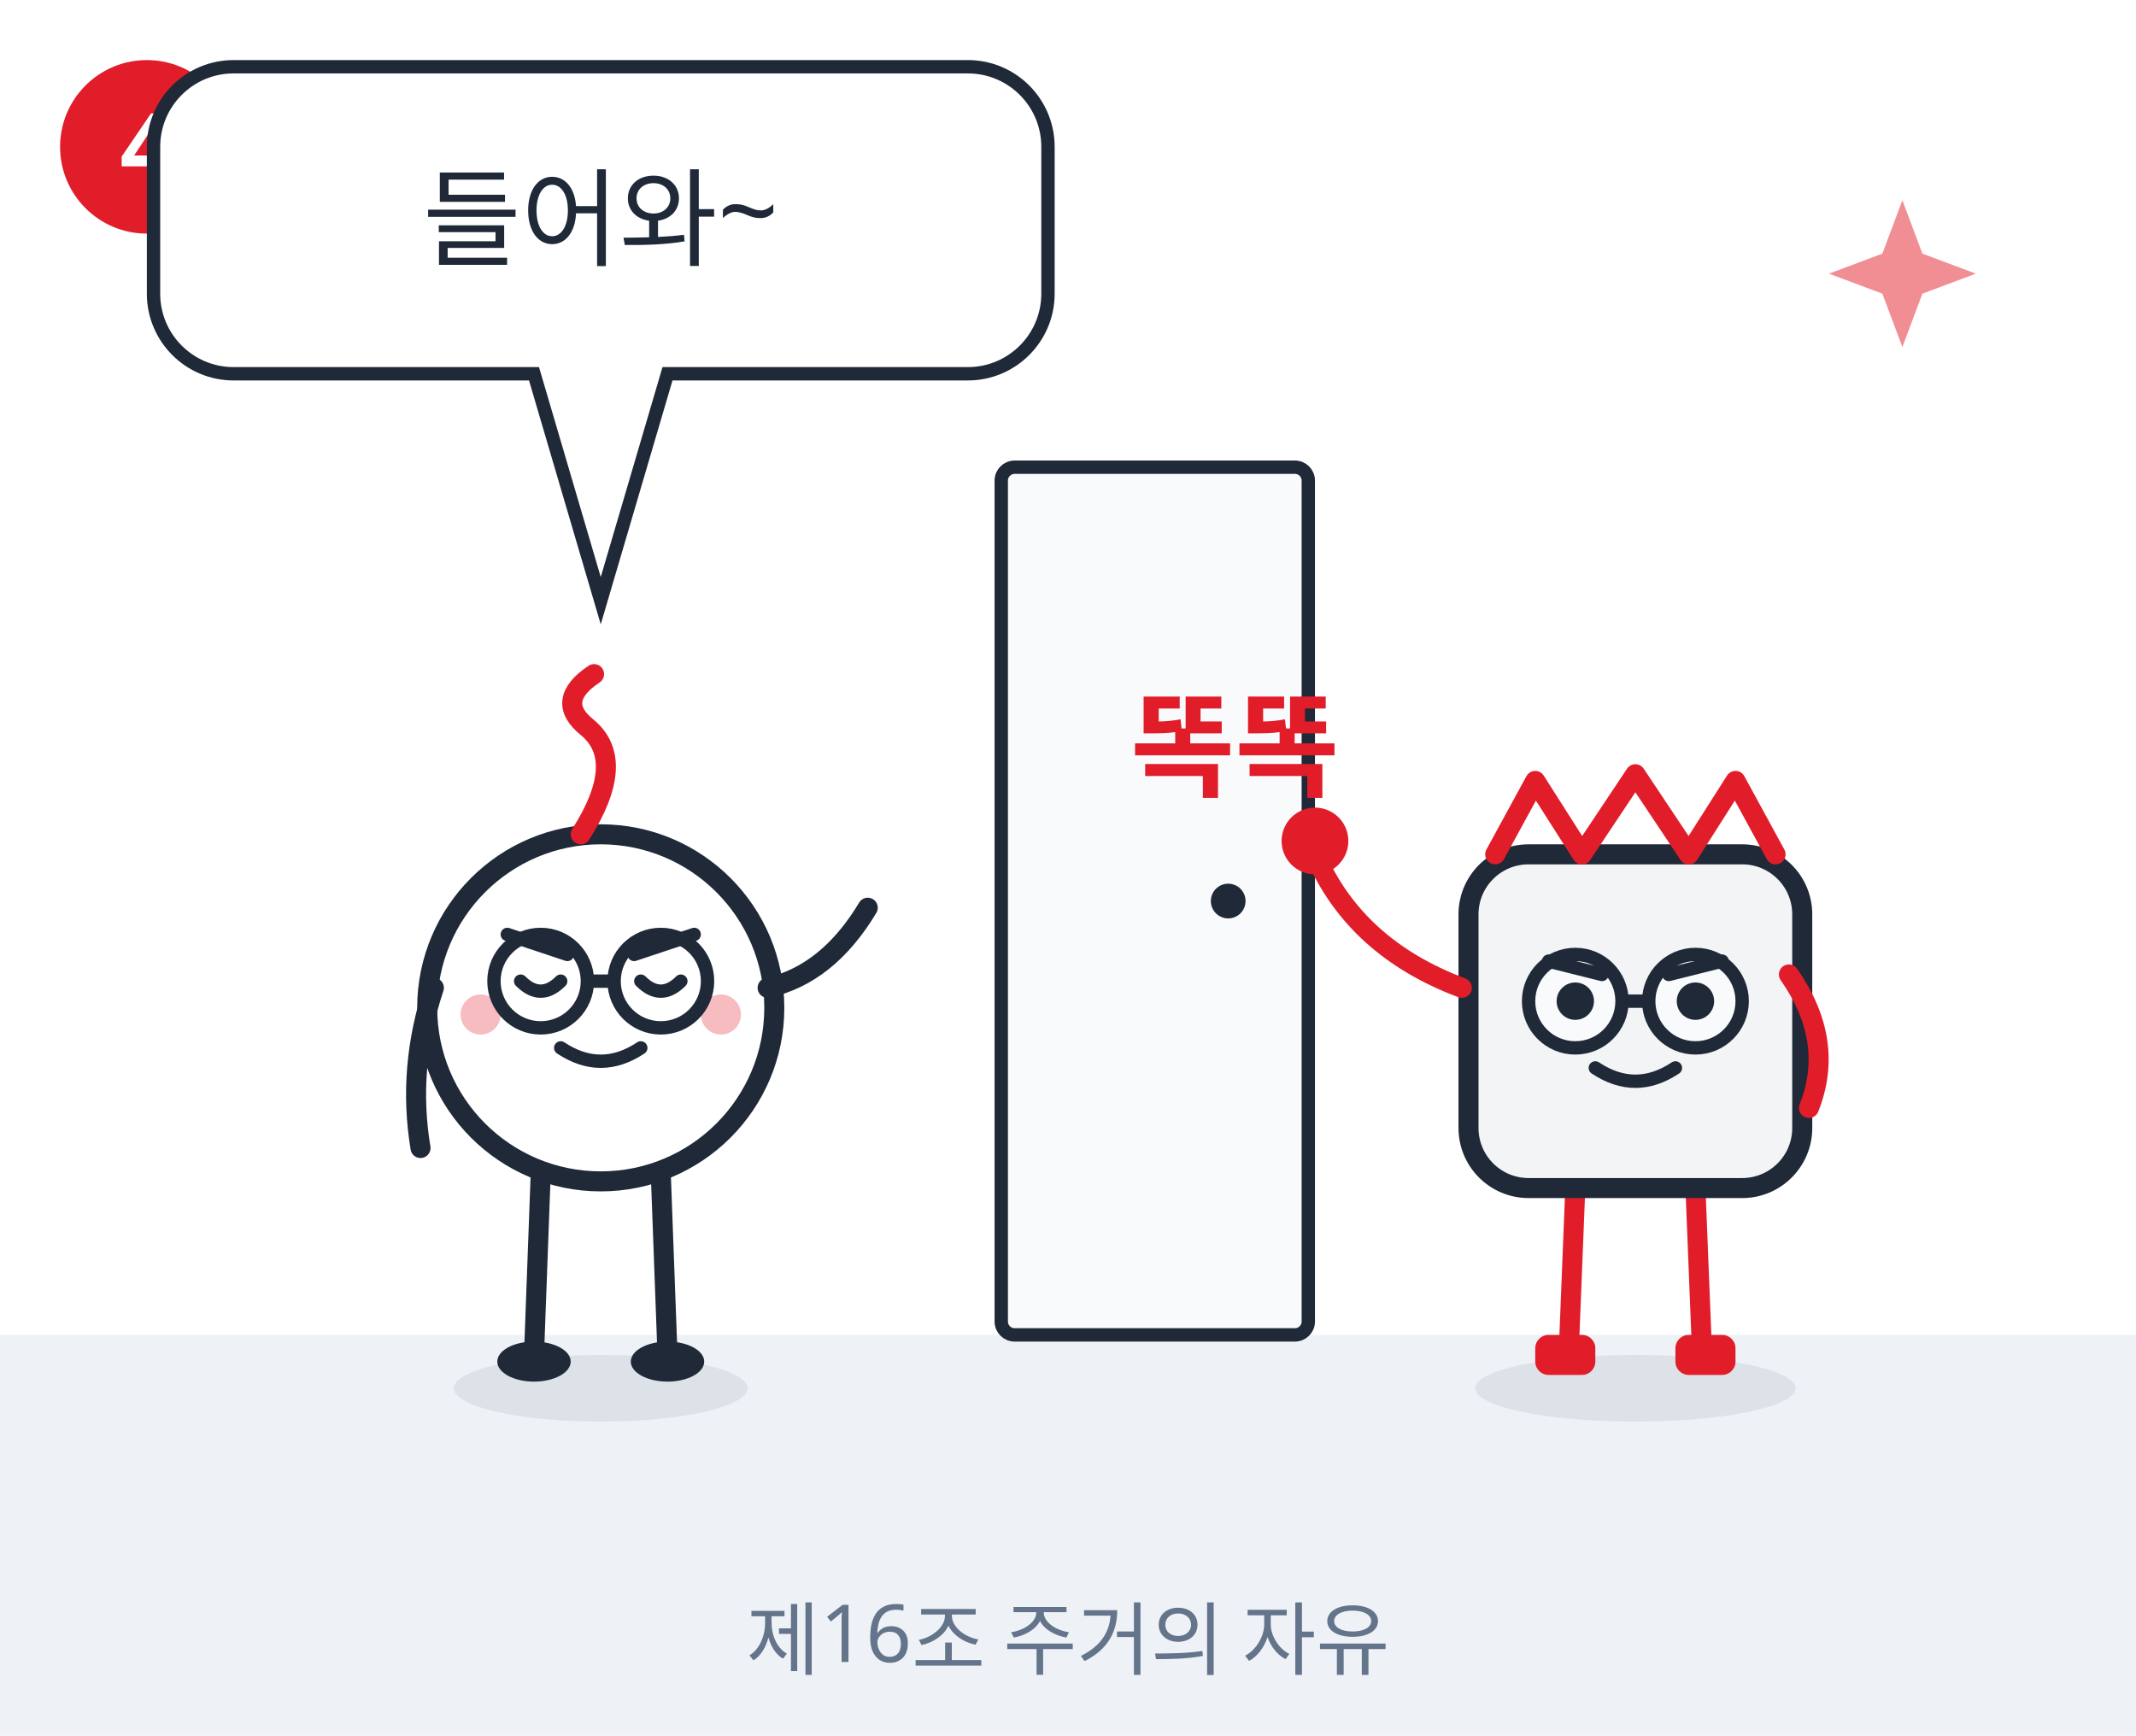
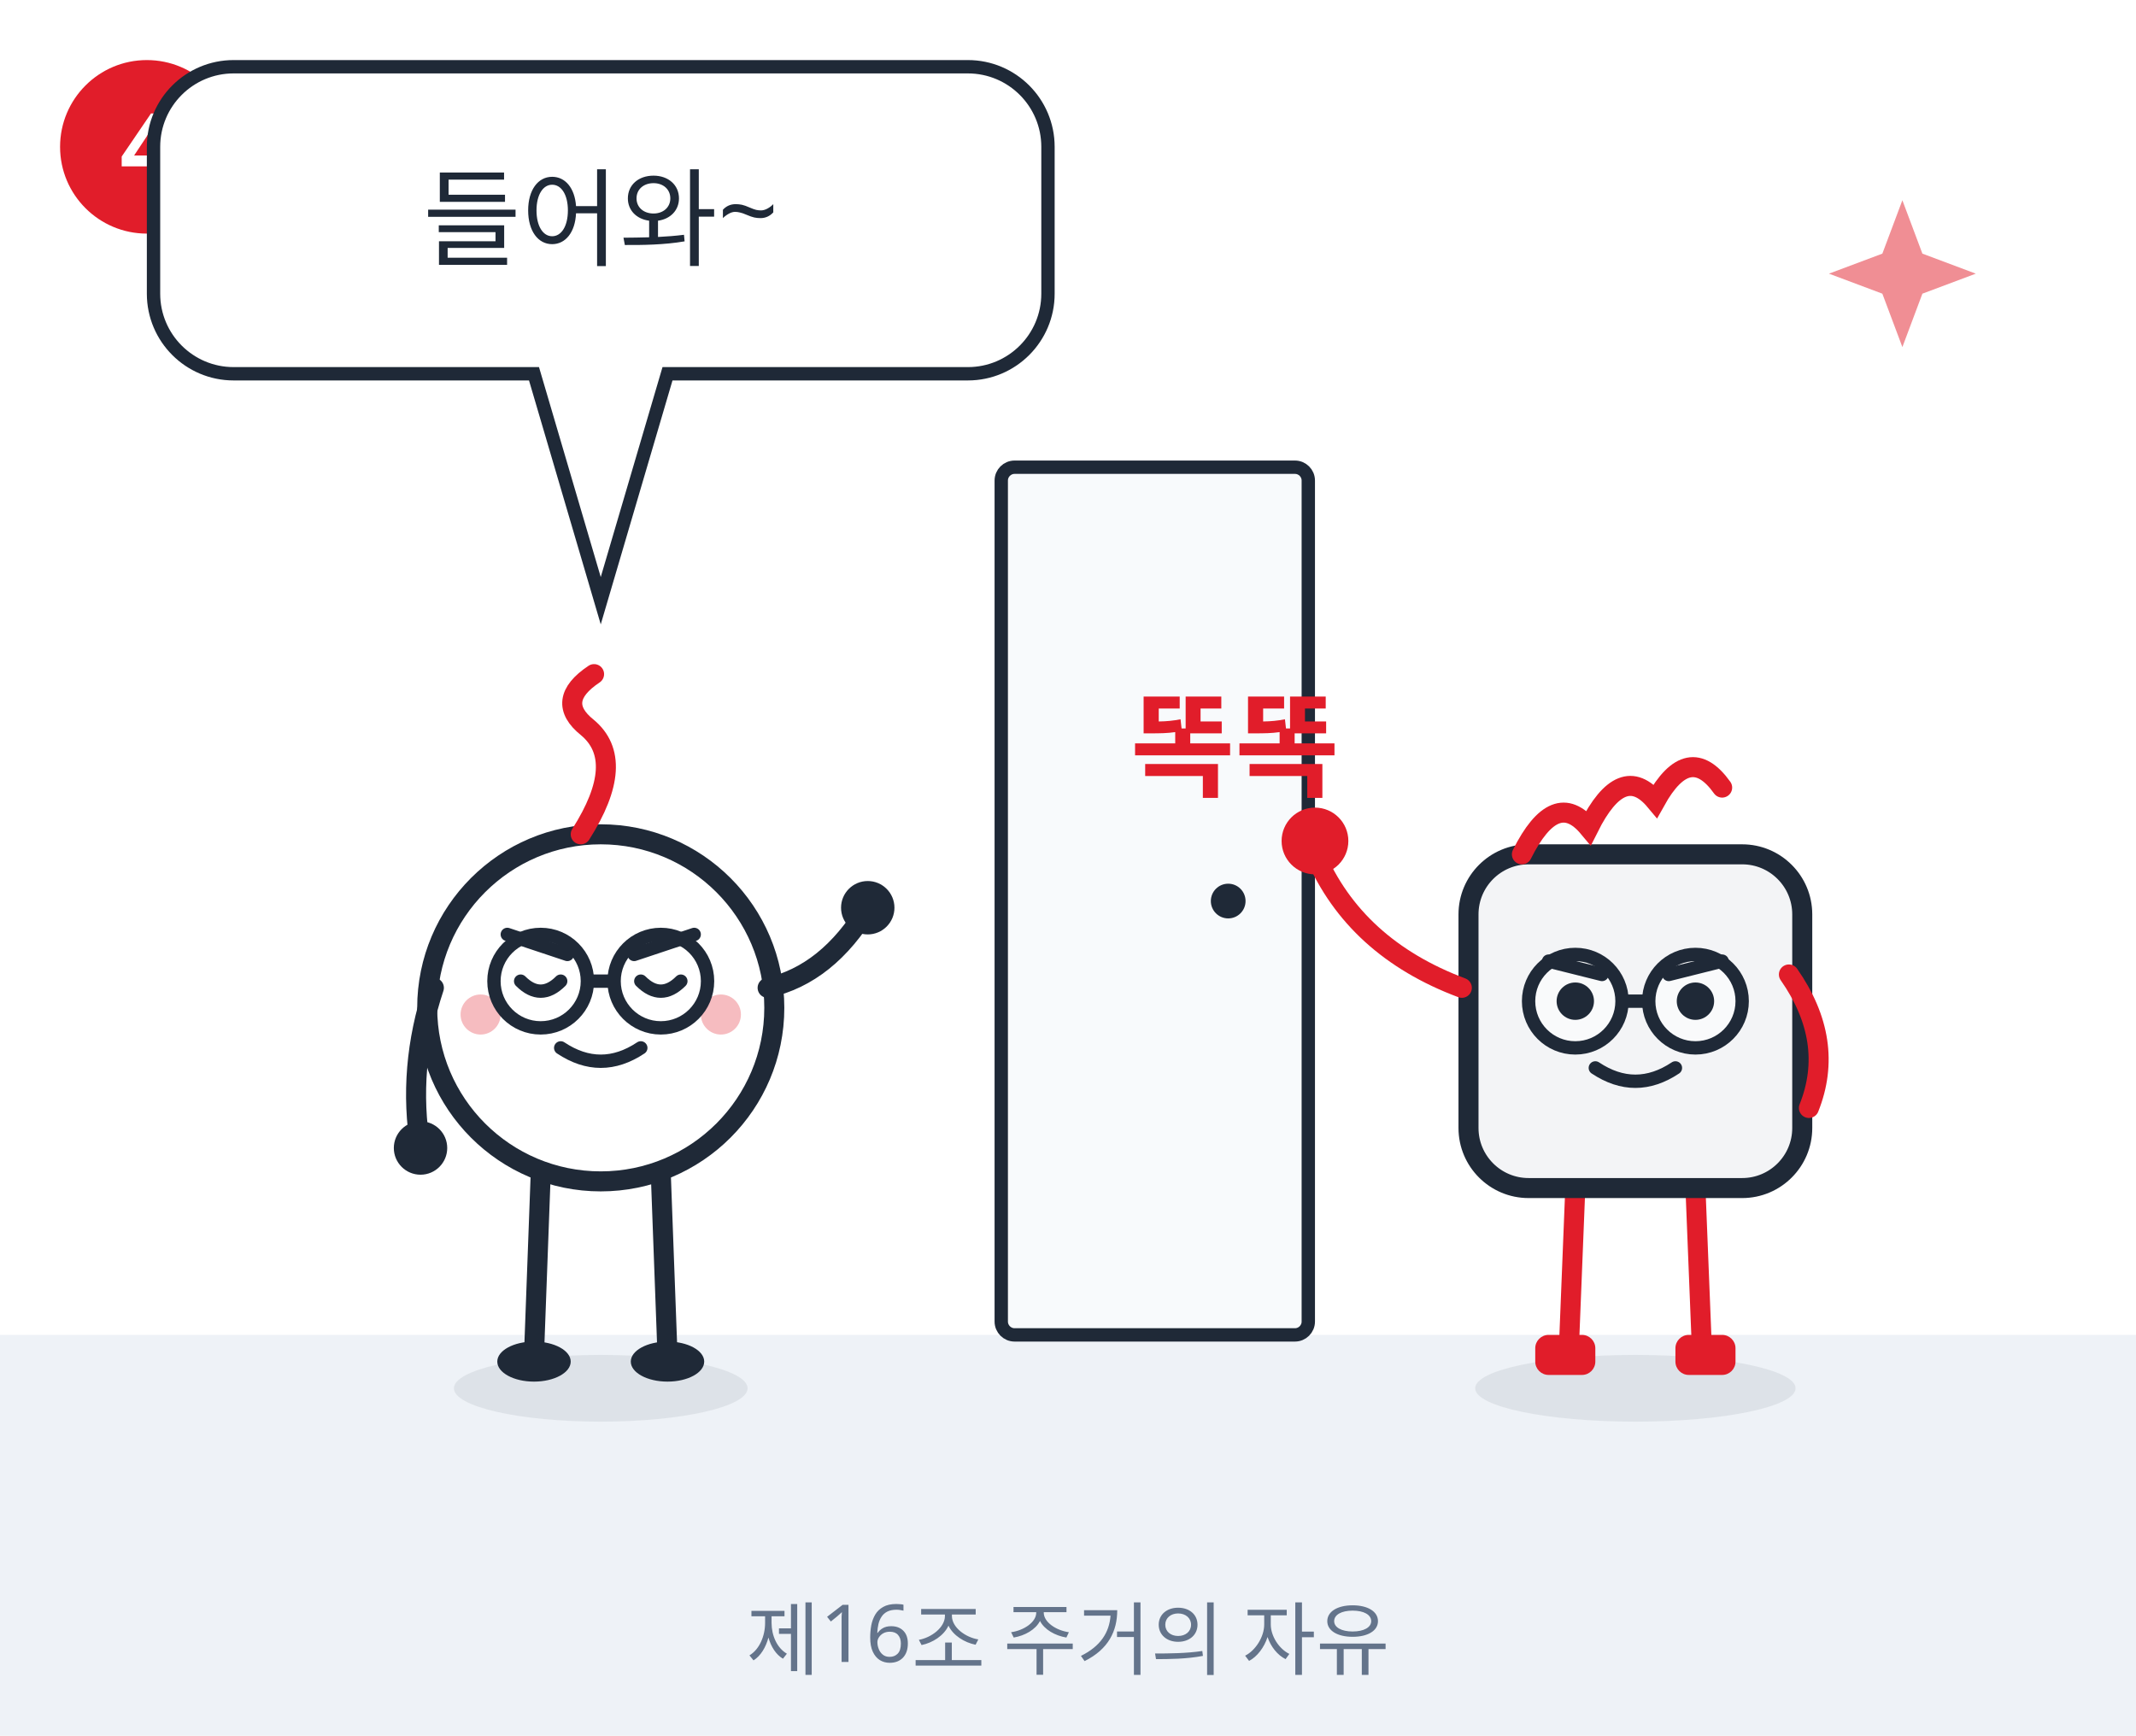
<svg xmlns="http://www.w3.org/2000/svg" viewBox="0 0 320 260" role="img" aria-label="네모가 문을 두드리고 동그라미가 웃으며 들어오라고 반기는 장면">
  <rect width="320" height="260" fill="#ffffff" />
  <rect y="200" width="320" height="60" fill="#eef2f7" />
  <path d="M 285,30 L 288,38 L 296,41 L 288,44 L 285,52 L 282,44 L 274,41 L 282,38 Z" fill="#e11d2a" opacity="0.5" />
  <rect x="150" y="70" width="46" height="130" rx="2" fill="#f8fafc" stroke="#1f2937" stroke-width="2" />
  <circle cx="184" cy="135" r="2.6" fill="#1f2937" />
  <circle cx="22" cy="22" r="13" fill="#e11d2a" />
  <text x="22" y="27" text-anchor="middle" font-family="'Pretendard', sans-serif" font-size="14" font-weight="bold" fill="#ffffff">4</text>
  <text x="185" y="118" text-anchor="middle" font-family="'Pretendard', sans-serif" font-size="17" font-weight="bold" fill="#e11d2a">똑똑</text>
  <g transform="translate(90,206)">
    <ellipse cx="0" cy="2" rx="22" ry="5" fill="#1f2937" opacity="0.08" />
    <line x1="-9" y1="-30" x2="-10" y2="-3" stroke="#1f2937" stroke-width="3" stroke-linecap="round" />
    <line x1="9" y1="-30" x2="10" y2="-3" stroke="#1f2937" stroke-width="3" stroke-linecap="round" />
    <ellipse cx="-10" cy="-2" rx="5.5" ry="3" fill="#1f2937" />
    <ellipse cx="10" cy="-2" rx="5.5" ry="3" fill="#1f2937" />
    <circle cx="0" cy="-55" r="26" fill="#ffffff" stroke="#1f2937" stroke-width="3" />
    <path d="M -3,-81 Q 4,-92 -2,-97 Q -7,-101 -1,-105" stroke="#e11d2a" stroke-width="3" stroke-linecap="round" fill="none" />
    <path d="M -25,-58 Q -29,-46 -27,-34" stroke="#1f2937" stroke-width="3" stroke-linecap="round" fill="none" />
+     <circle cx="-27" cy="-34" r="4" fill="#1f2937" />
    <path d="M 25,-58 Q 34,-60 40,-70" stroke="#1f2937" stroke-width="3" stroke-linecap="round" fill="none" />
+     <circle cx="40" cy="-70" r="4" fill="#1f2937" />
    <circle cx="-18" cy="-54" r="3" fill="#e11d2a" opacity="0.3" />
    <circle cx="18" cy="-54" r="3" fill="#e11d2a" opacity="0.3" />
    <circle cx="-9" cy="-59" r="7" fill="#ffffff" fill-opacity="0.5" stroke="#1f2937" stroke-width="2" />
    <circle cx="9" cy="-59" r="7" fill="#ffffff" fill-opacity="0.5" stroke="#1f2937" stroke-width="2" />
    <line x1="-2" y1="-59" x2="2" y2="-59" stroke="#1f2937" stroke-width="2" />
    <path d="M -12,-59 Q -9,-56 -6,-59" stroke="#1f2937" stroke-width="2" stroke-linecap="round" fill="none" />
    <path d="M 6,-59 Q 9,-56 12,-59" stroke="#1f2937" stroke-width="2" stroke-linecap="round" fill="none" />
    <line x1="-14" y1="-66" x2="-5" y2="-63" stroke="#1f2937" stroke-width="2" stroke-linecap="round" />
    <line x1="5" y1="-63" x2="14" y2="-66" stroke="#1f2937" stroke-width="2" stroke-linecap="round" />
    <path d="M -6,-49 Q 0,-45 6,-49" stroke="#1f2937" stroke-width="2" stroke-linecap="round" fill="none" />
  </g>
  <g transform="translate(245,206)">
    <ellipse cx="0" cy="2" rx="24" ry="5" fill="#1f2937" opacity="0.08" />
    <line x1="-9" y1="-28" x2="-10" y2="-3" stroke="#e11d2a" stroke-width="3" stroke-linecap="round" />
    <line x1="9" y1="-28" x2="10" y2="-3" stroke="#e11d2a" stroke-width="3" stroke-linecap="round" />
    <rect x="-15" y="-6" width="9" height="6" rx="2" fill="#e11d2a" />
    <rect x="6" y="-6" width="9" height="6" rx="2" fill="#e11d2a" />
    <rect x="-25" y="-78" width="50" height="50" rx="9" fill="#f3f4f6" stroke="#1f2937" stroke-width="3" />
-     <polyline points="-21,-78 -15,-89 -8,-78 0,-90 8,-78 15,-89 21,-78" fill="none" stroke="#e11d2a" stroke-width="3" stroke-linejoin="round" stroke-linecap="round" />
+     <path d="M -17,-78 q5 -10 10 -4 q5 -10 10 -4 q5 -9 10 -2" fill="none" stroke="#e11d2a" stroke-width="3" stroke-linecap="round" />
    <path d="M 23,-60 Q 30,-50 26,-40" stroke="#e11d2a" stroke-width="3" stroke-linecap="round" fill="none" />
    <path d="M -26,-58 Q -42,-64 -48,-78" stroke="#e11d2a" stroke-width="3" stroke-linecap="round" fill="none" />
    <circle cx="-48" cy="-80" r="5" fill="#e11d2a" />
    <circle cx="-9" cy="-56" r="7" fill="#ffffff" fill-opacity="0.5" stroke="#1f2937" stroke-width="2" />
    <circle cx="9" cy="-56" r="7" fill="#ffffff" fill-opacity="0.5" stroke="#1f2937" stroke-width="2" />
    <line x1="-2" y1="-56" x2="2" y2="-56" stroke="#1f2937" stroke-width="2" />
    <circle cx="-9" cy="-56" r="2.8" fill="#1f2937" />
    <circle cx="9" cy="-56" r="2.8" fill="#1f2937" />
    <line x1="-13" y1="-62" x2="-5" y2="-60" stroke="#1f2937" stroke-width="2" stroke-linecap="round" />
    <line x1="5" y1="-60" x2="13" y2="-62" stroke="#1f2937" stroke-width="2" stroke-linecap="round" />
    <path d="M -6,-46 Q 0,-42 6,-46" stroke="#1f2937" stroke-width="2" stroke-linecap="round" fill="none" />
  </g>
  <path d="M 35,10 H 145 A12,12 0 0 1 157,22 V 44 A12,12 0 0 1 145,56 H 100 L 90,90 L 80,56 H 35 A12,12 0 0 1 23,44 V 22 A12,12 0 0 1 35,10 Z" fill="#ffffff" stroke="#1f2937" stroke-width="2" />
  <text x="90" y="33" text-anchor="middle" dominant-baseline="middle" font-family="'Pretendard', sans-serif" font-size="16" fill="#1f2937">들어와~</text>
  <text x="160" y="250" text-anchor="middle" font-family="'Pretendard', sans-serif" font-size="12" fill="#64748b">제16조 주거의 자유</text>
</svg>
